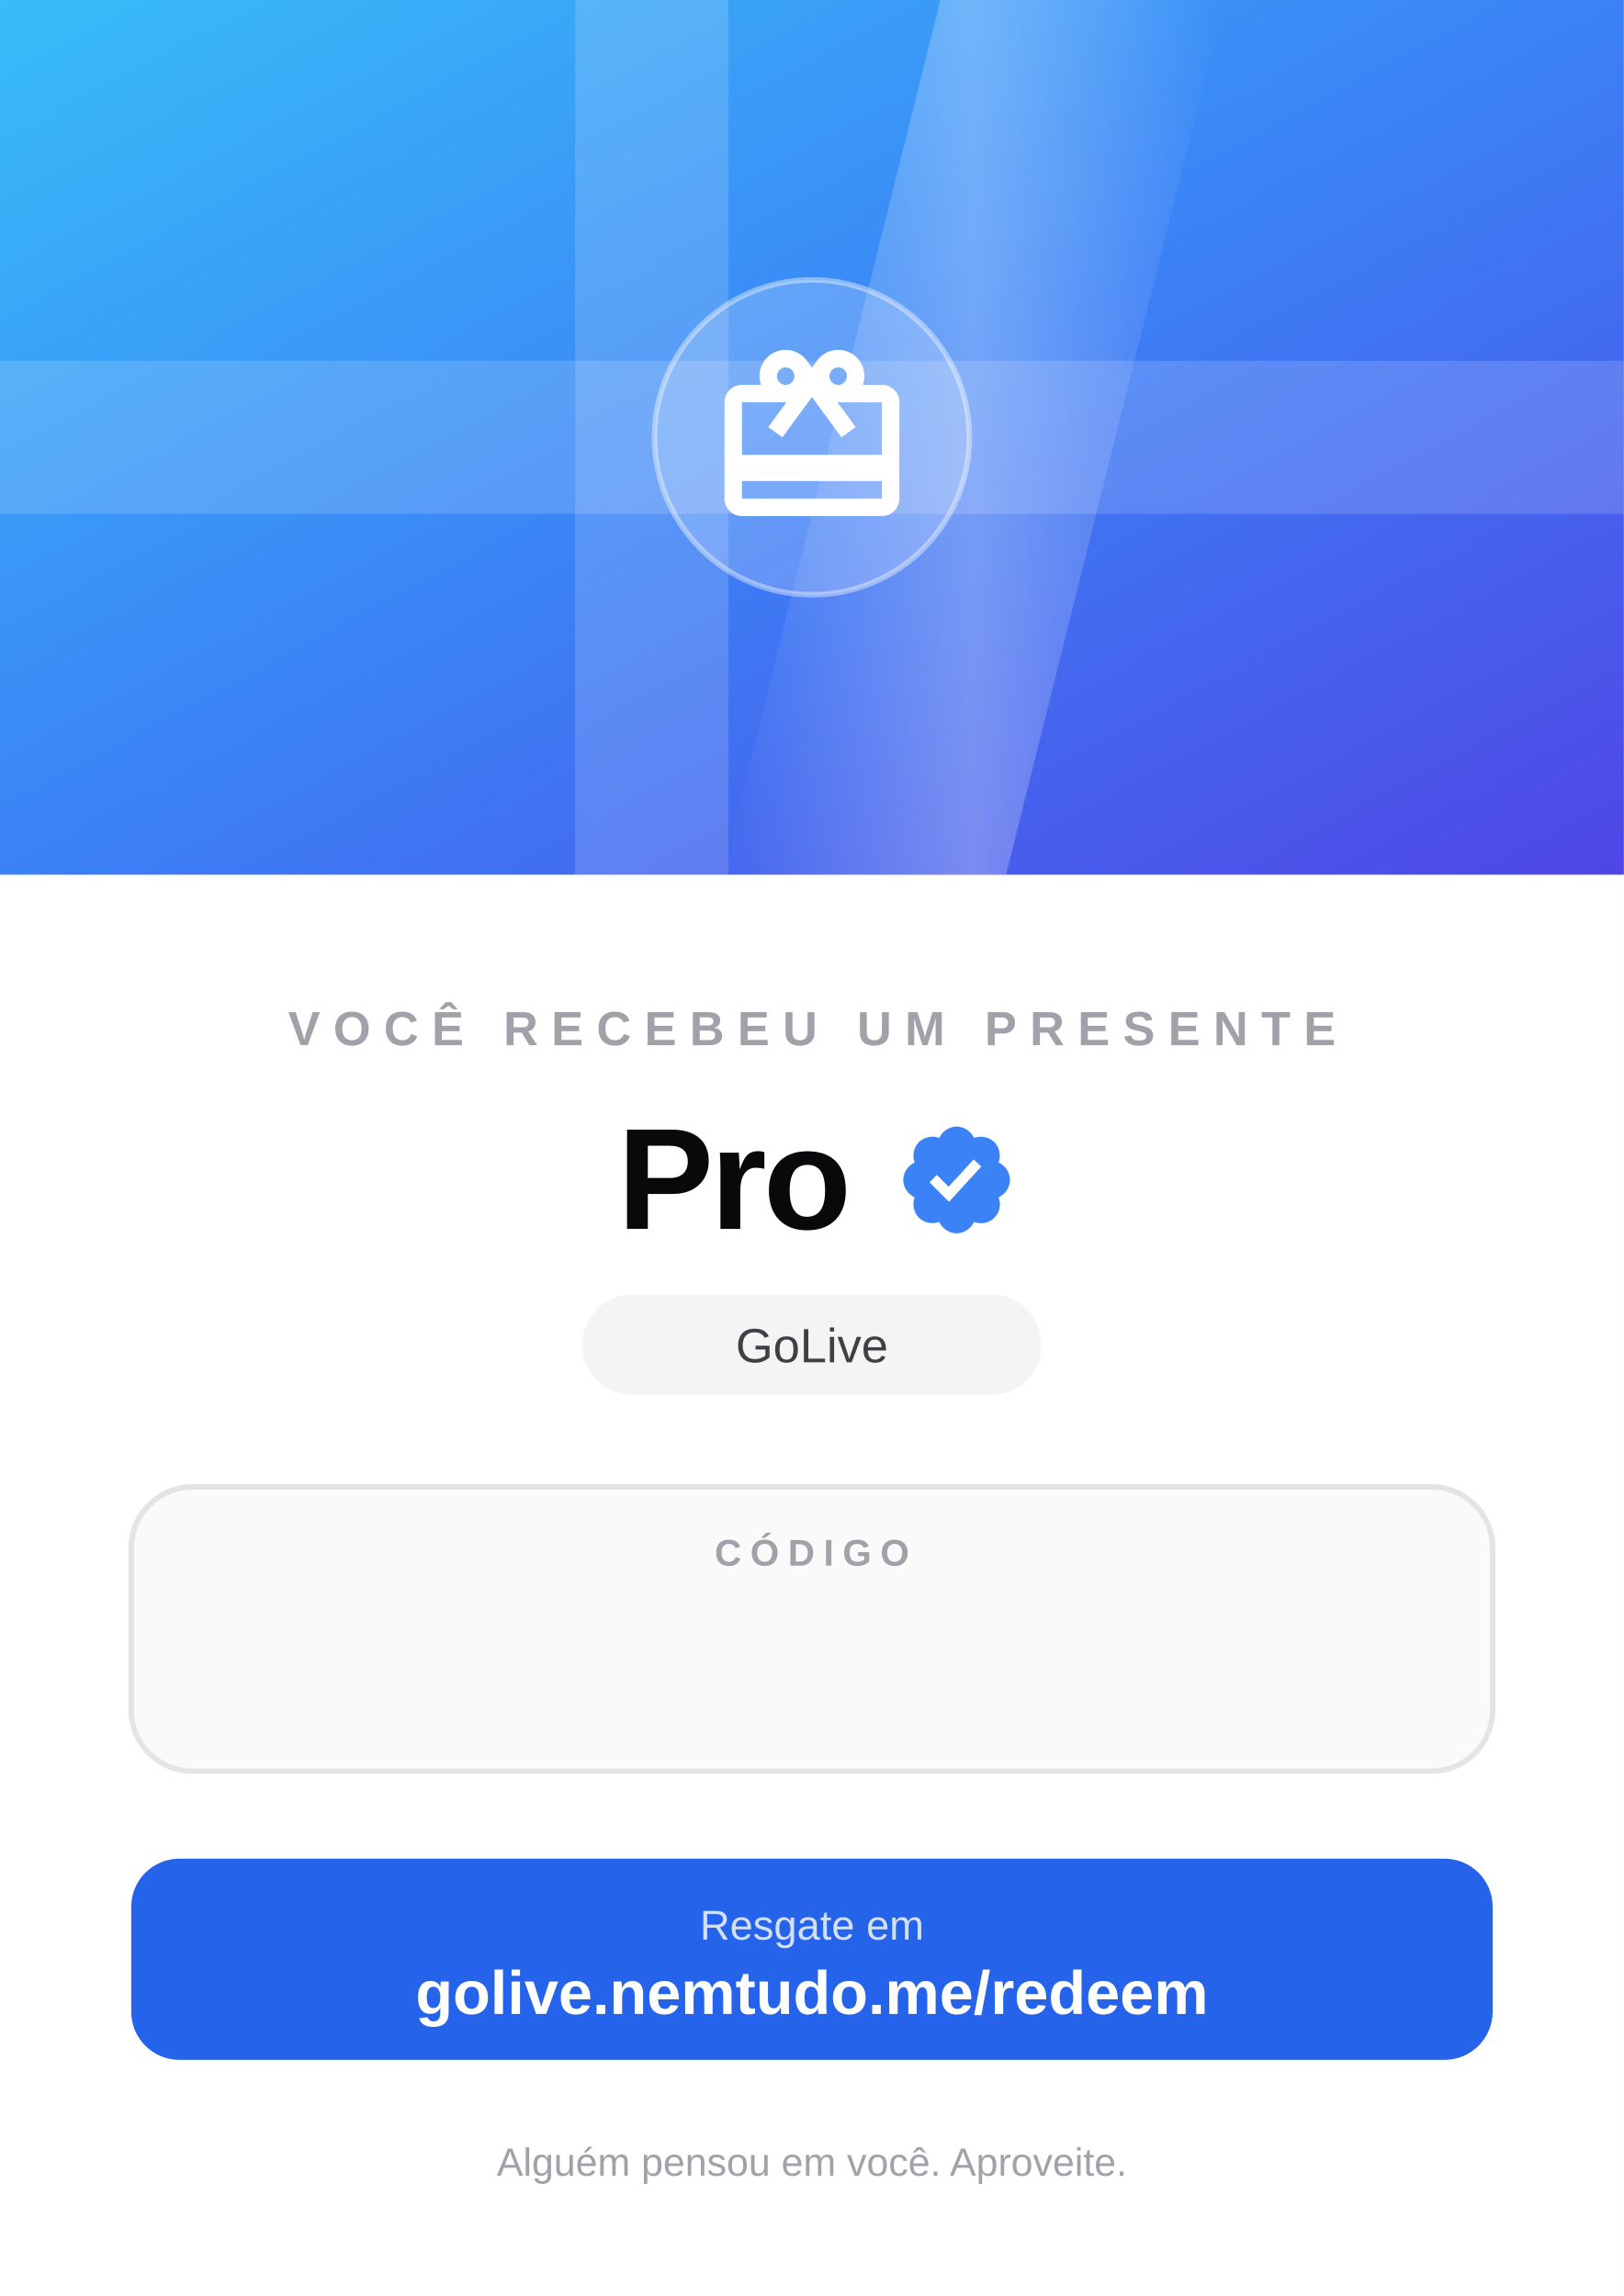
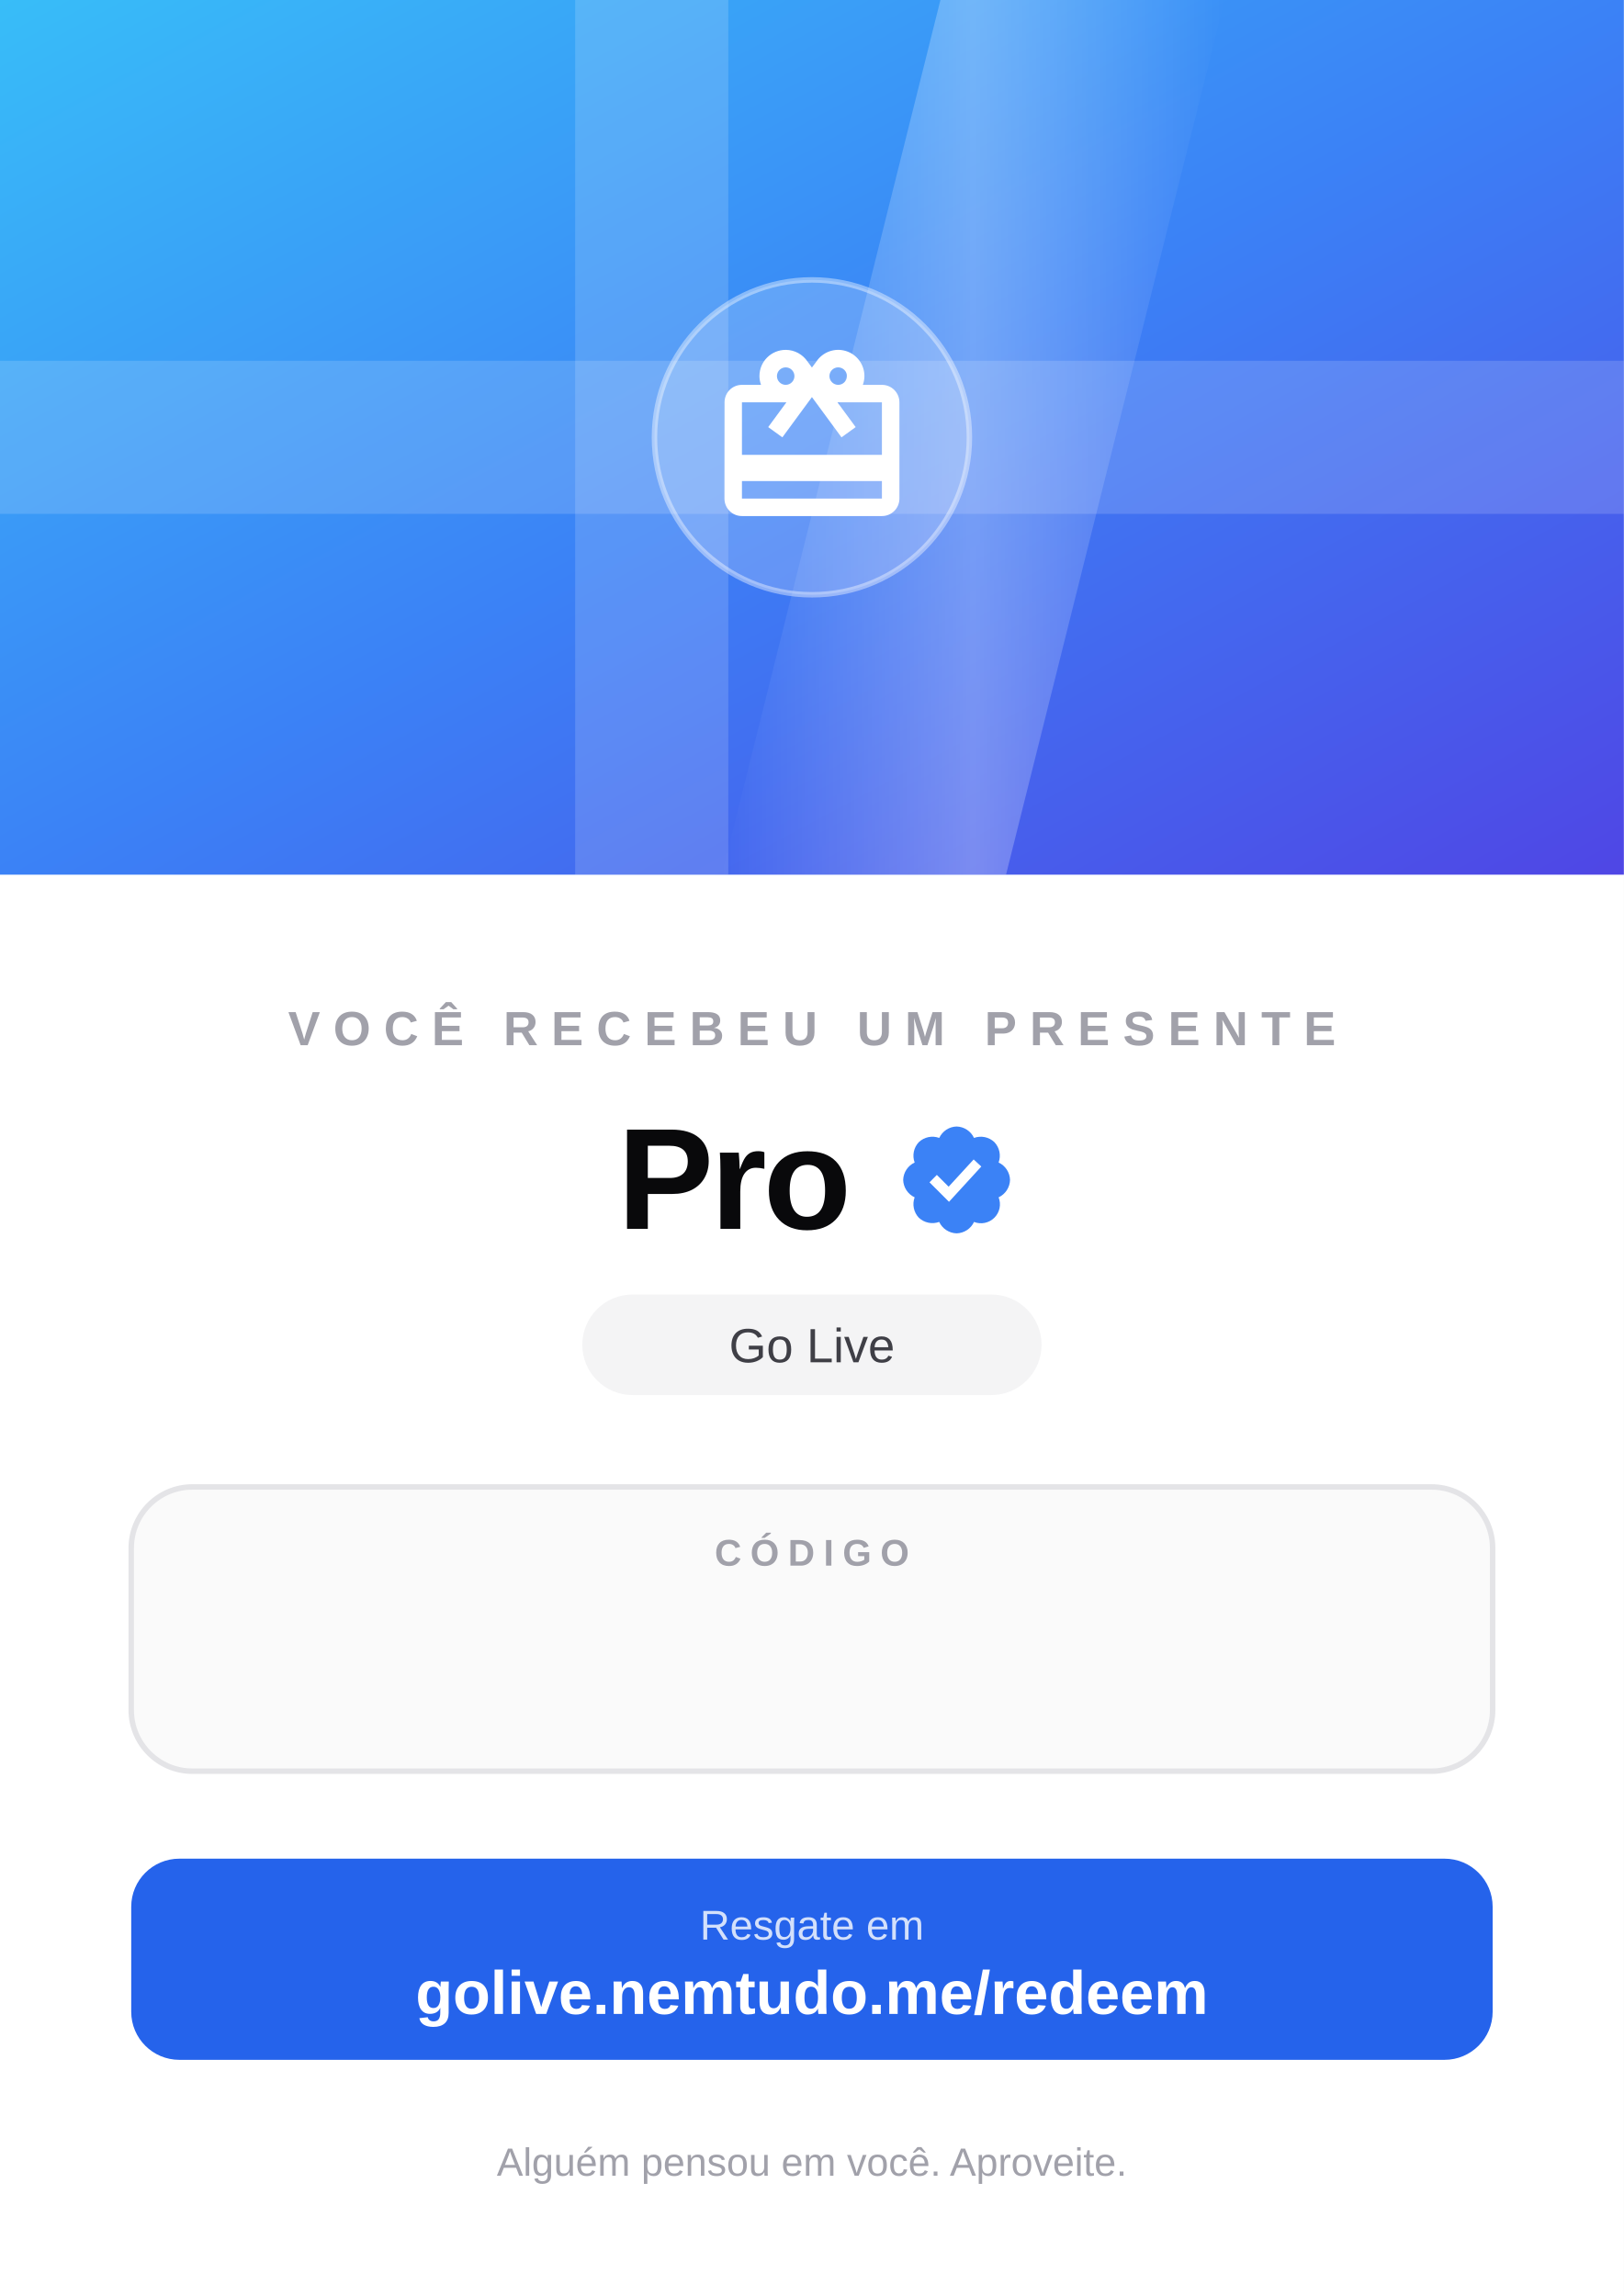
<svg xmlns="http://www.w3.org/2000/svg" width="74.25mm" height="105mm" viewBox="0 0 742.5 1050">
  <defs>
    <linearGradient id="band" x1="0" y1="0" x2="1" y2="1">
      <stop offset="0" stop-color="#38bdf8" />
      <stop offset="0.5" stop-color="#3b82f6" />
      <stop offset="1" stop-color="#4f46e5" />
    </linearGradient>
    <linearGradient id="shine" x1="0" y1="0" x2="1" y2="0">
      <stop offset="0" stop-color="#fff" stop-opacity="0" />
      <stop offset="0.5" stop-color="#fff" stop-opacity="0.28" />
      <stop offset="1" stop-color="#fff" stop-opacity="0" />
    </linearGradient>
    <linearGradient id="bo" gradientUnits="userSpaceOnUse" x1="4.411" x2="18.083" y1="2.495" y2="21.508">
      <stop offset="0" stop-color="#e0115f" />
      <stop offset=".539" stop-color="#9b111e" />
      <stop offset=".68" stop-color="#8a0f1b" />
      <stop offset="1" stop-color="#d4145a" />
    </linearGradient>
    <linearGradient id="bi" gradientUnits="userSpaceOnUse" x1="5.355" x2="16.361" y1="3.395" y2="19.133">
      <stop offset="0" stop-color="#f25c7a" />
      <stop offset=".406" stop-color="#b3122b" />
      <stop offset=".989" stop-color="#b3122b" />
    </linearGradient>
    <clipPath id="card">
      <rect width="742.5" height="1050" />
    </clipPath>
  </defs>
  <rect width="742.5" height="1050" fill="#ffffff" />
  <g clip-path="url(#card)">
    <rect width="742.5" height="400" fill="url(#band)" />
    <rect x="263" y="0" width="70" height="400" fill="#fff" opacity="0.15" />
    <rect x="0" y="165" width="742.5" height="70" fill="#fff" opacity="0.15" />
    <polygon points="430,0 560,0 460,400 330,400" fill="url(#shine)" />
    <circle cx="371.25" cy="200" r="72" fill="#fff" fill-opacity="0.2" stroke="#fff" stroke-opacity="0.4" stroke-width="2.5" />
    <g transform="translate(323.25 152) scale(4)" fill="#fff">
      <path d="M20 6h-2.18c.11-.31.18-.65.18-1a2.996 2.996 0 0 0-5.5-1.65l-.5.67-.5-.68C10.96 2.54 10.05 2 9 2 7.34 2 6 3.34 6 5c0 .35.07.69.18 1H4c-1.11 0-1.99.89-1.99 2L2 19c0 1.11.89 2 2 2h16c1.11 0 2-.89 2-2V8c0-1.11-.89-2-2-2m-5-2c.55 0 1 .45 1 1s-.45 1-1 1-1-.45-1-1 .45-1 1-1M9 4c.55 0 1 .45 1 1s-.45 1-1 1-1-.45-1-1 .45-1 1-1m11 15H4v-2h16zm0-5H4V8h5.08L7 10.83 8.62 12 11 8.76l1-1.36 1 1.36L15.38 12 17 10.83 14.92 8H20z" />
    </g>
  </g>
  <g font-family="'Segoe UI', 'Helvetica Neue', Arial, sans-serif" text-anchor="middle">
    <text x="371.25" y="478" font-size="22" font-weight="600" letter-spacing="6" fill="#a1a1aa">VOCÊ RECEBEU UM PRESENTE</text>
    <text x="335.8" y="562" font-size="66" font-weight="700" letter-spacing="-1.5" fill="#09090b">Pro</text>
    <g transform="translate(408.8 511) scale(2.6)">
      <path fill="#3b82f6" d="M20.396 11c-.018-.646-.215-1.275-.57-1.816-.354-.54-.852-.972-1.438-1.246.223-.607.27-1.264.14-1.897-.131-.634-.437-1.218-.882-1.687-.47-.445-1.053-.75-1.687-.882-.633-.13-1.29-.083-1.897.14-.273-.587-.704-1.086-1.245-1.44S11.647 1.62 11 1.604c-.646.017-1.273.213-1.813.568s-.969.854-1.24 1.44c-.608-.223-1.267-.272-1.902-.14-.635.13-1.22.436-1.69.882-.445.47-.749 1.055-.878 1.688-.13.633-.08 1.29.144 1.896-.587.274-1.087.705-1.443 1.245-.356.54-.555 1.17-.574 1.817.02.647.218 1.276.574 1.817.356.54.856.972 1.443 1.245-.224.606-.274 1.263-.144 1.896.13.634.433 1.218.877 1.688.47.443 1.054.747 1.687.878.633.132 1.29.084 1.897-.136.274.586.705 1.084 1.246 1.439.54.354 1.17.551 1.816.569.647-.016 1.276-.213 1.817-.567s.972-.854 1.245-1.44c.604.239 1.266.296 1.903.164.636-.132 1.22-.447 1.68-.907.46-.46.776-1.044.908-1.681s.075-1.299-.165-1.903c.586-.274 1.084-.705 1.439-1.246.354-.54.551-1.17.569-1.816zM9.662 14.85l-3.429-3.428 1.293-1.302 2.072 2.072 4.4-4.794 1.347 1.246z" />
    </g>
    <rect x="266.25" y="592" width="210" height="46" rx="23" fill="#f4f4f5" />
-     <text x="371.25" y="623" font-size="22" font-weight="500" fill="#3f3f46">GoLive</text>
+     <text x="371.25" y="623" font-size="22" font-weight="500" fill="#3f3f46">Go Live</text>
    <rect x="60" y="680" width="622.5" height="130" rx="28" fill="#fafafa" stroke="#e4e4e7" stroke-width="2.5" />
    <text x="371.25" y="716" font-size="17" font-weight="600" letter-spacing="4" fill="#a1a1aa">CÓDIGO</text>
    <rect x="60" y="850" width="622.5" height="92" rx="22" fill="#2563eb" />
    <text x="371.25" y="887" font-size="19" font-weight="500" fill="#fff" fill-opacity="0.8">Resgate em</text>
    <text x="371.25" y="921" font-size="28" font-weight="700" fill="#fff">golive.nemtudo.me/redeem</text>
    <text x="371.25" y="995" font-size="18" fill="#a1a1aa">Alguém pensou em você. Aproveite.</text>
  </g>
</svg>
